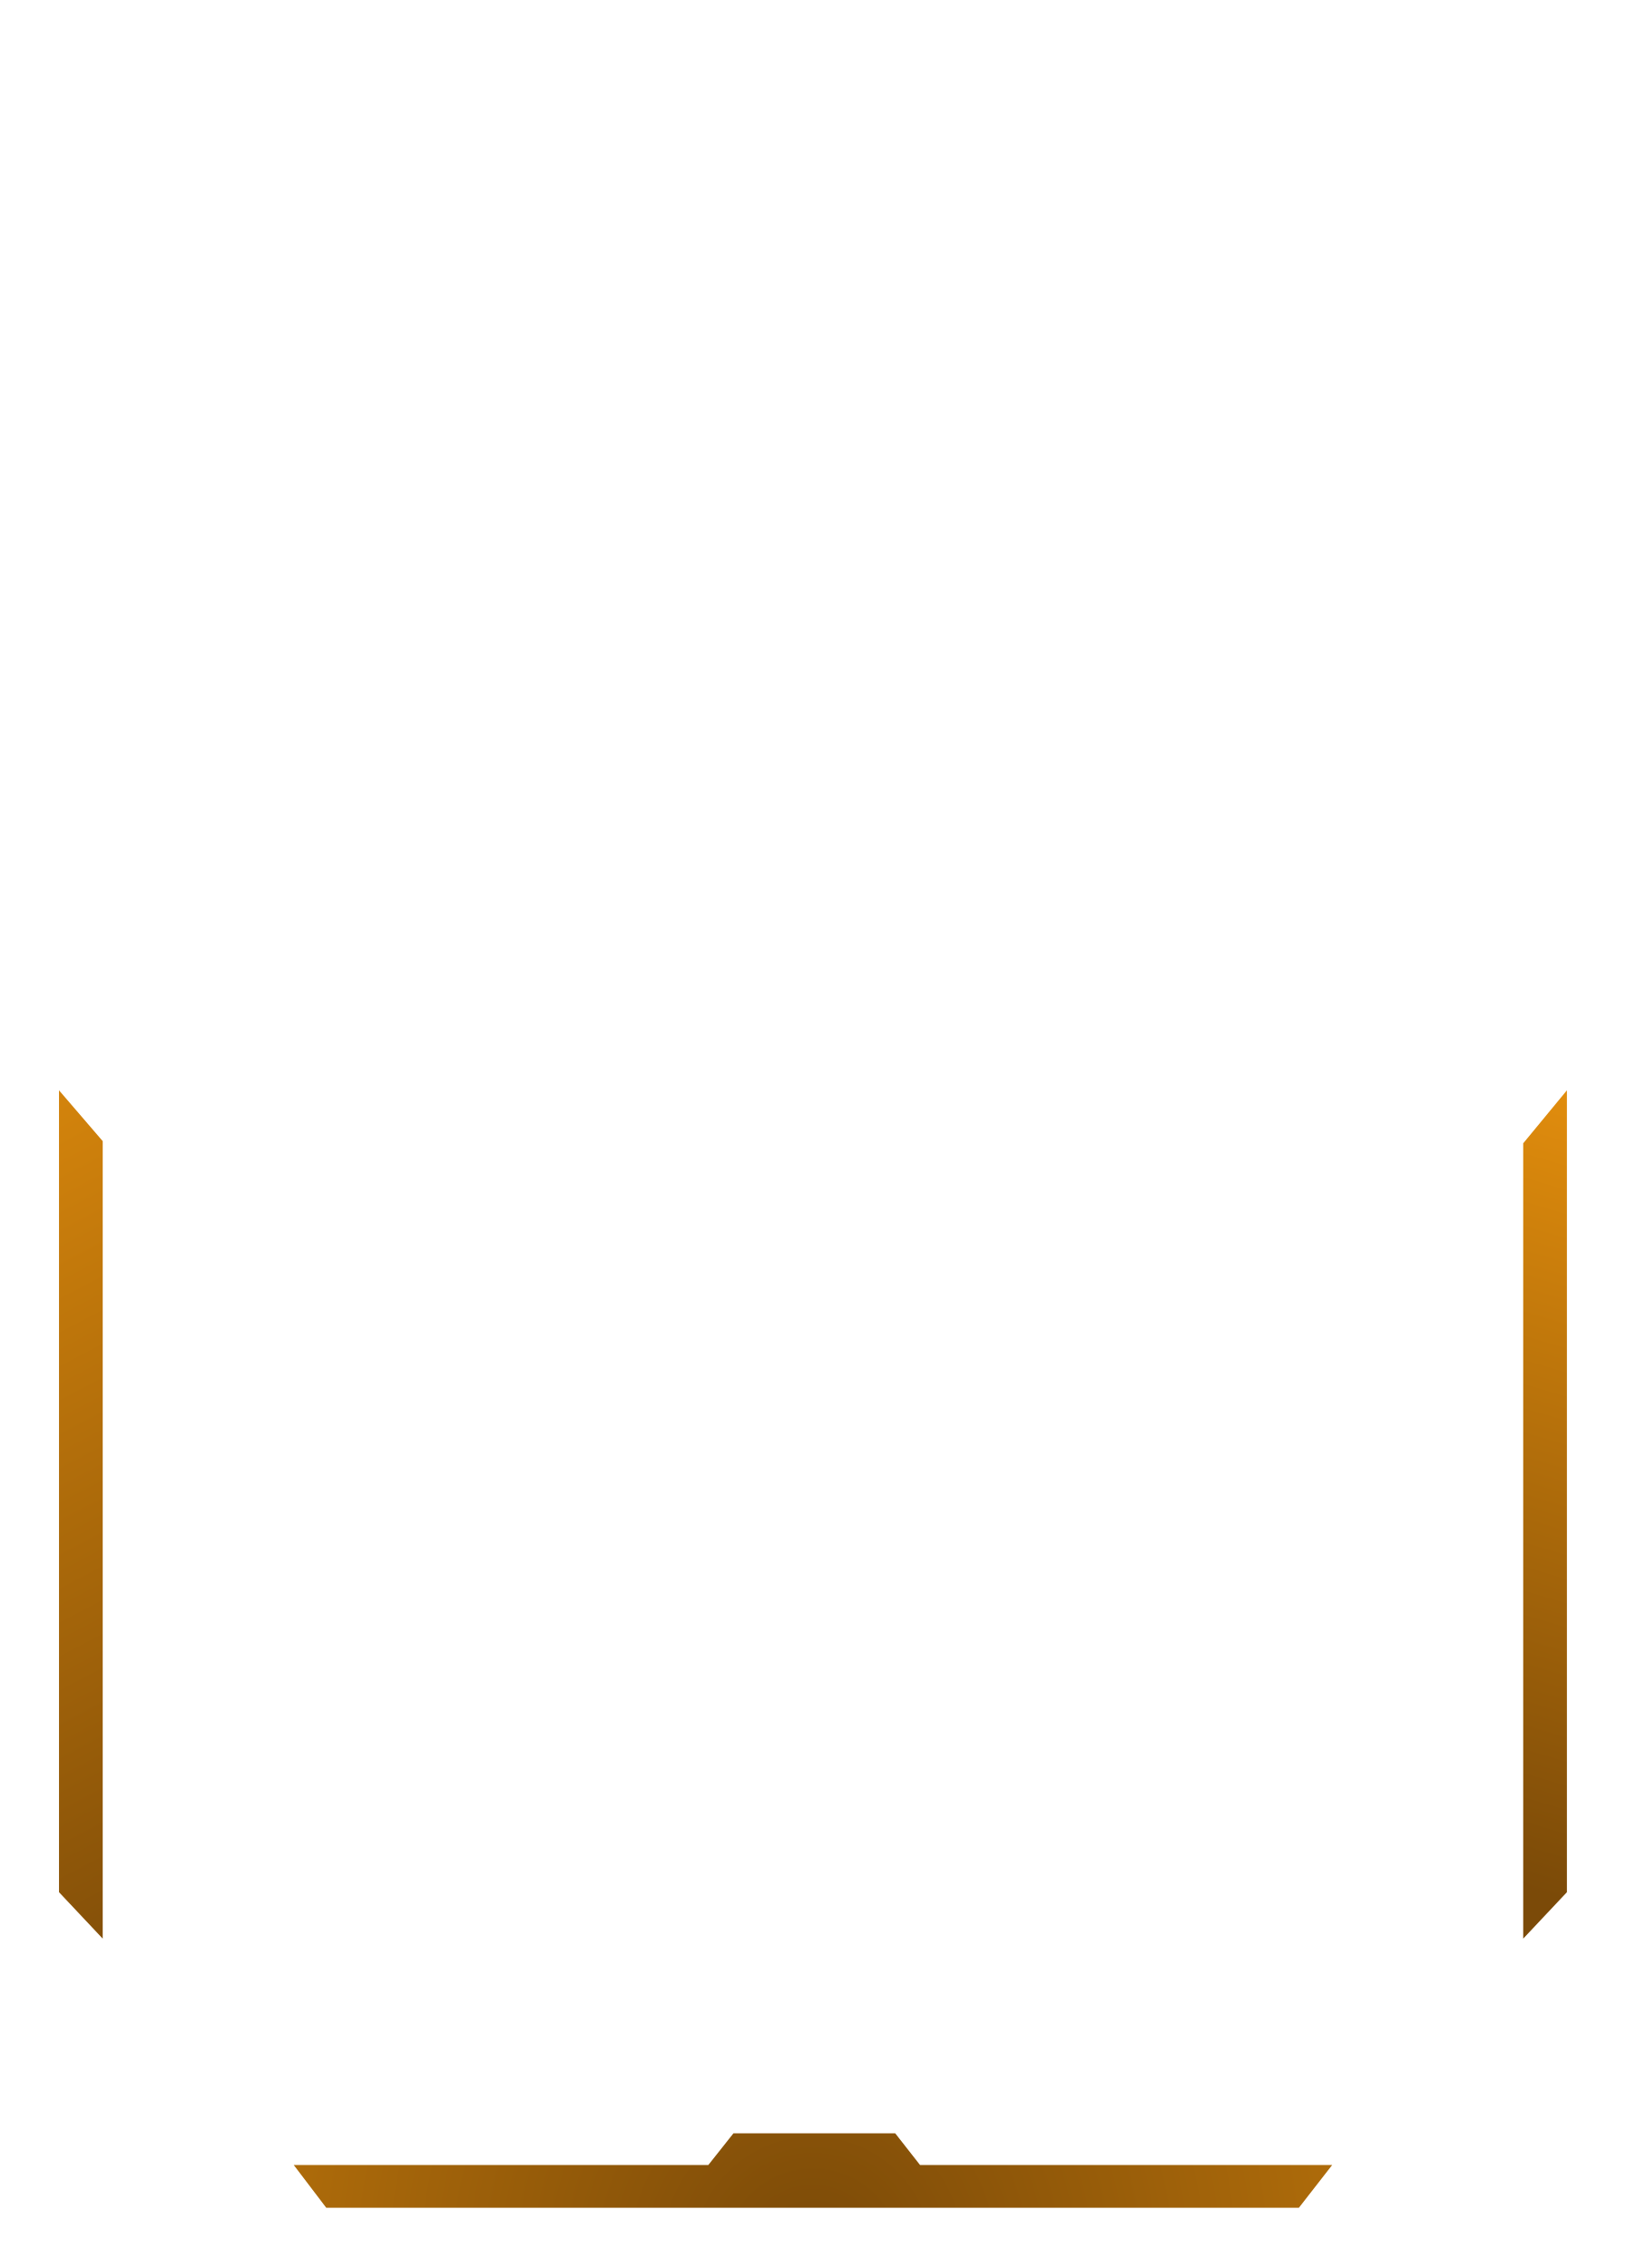
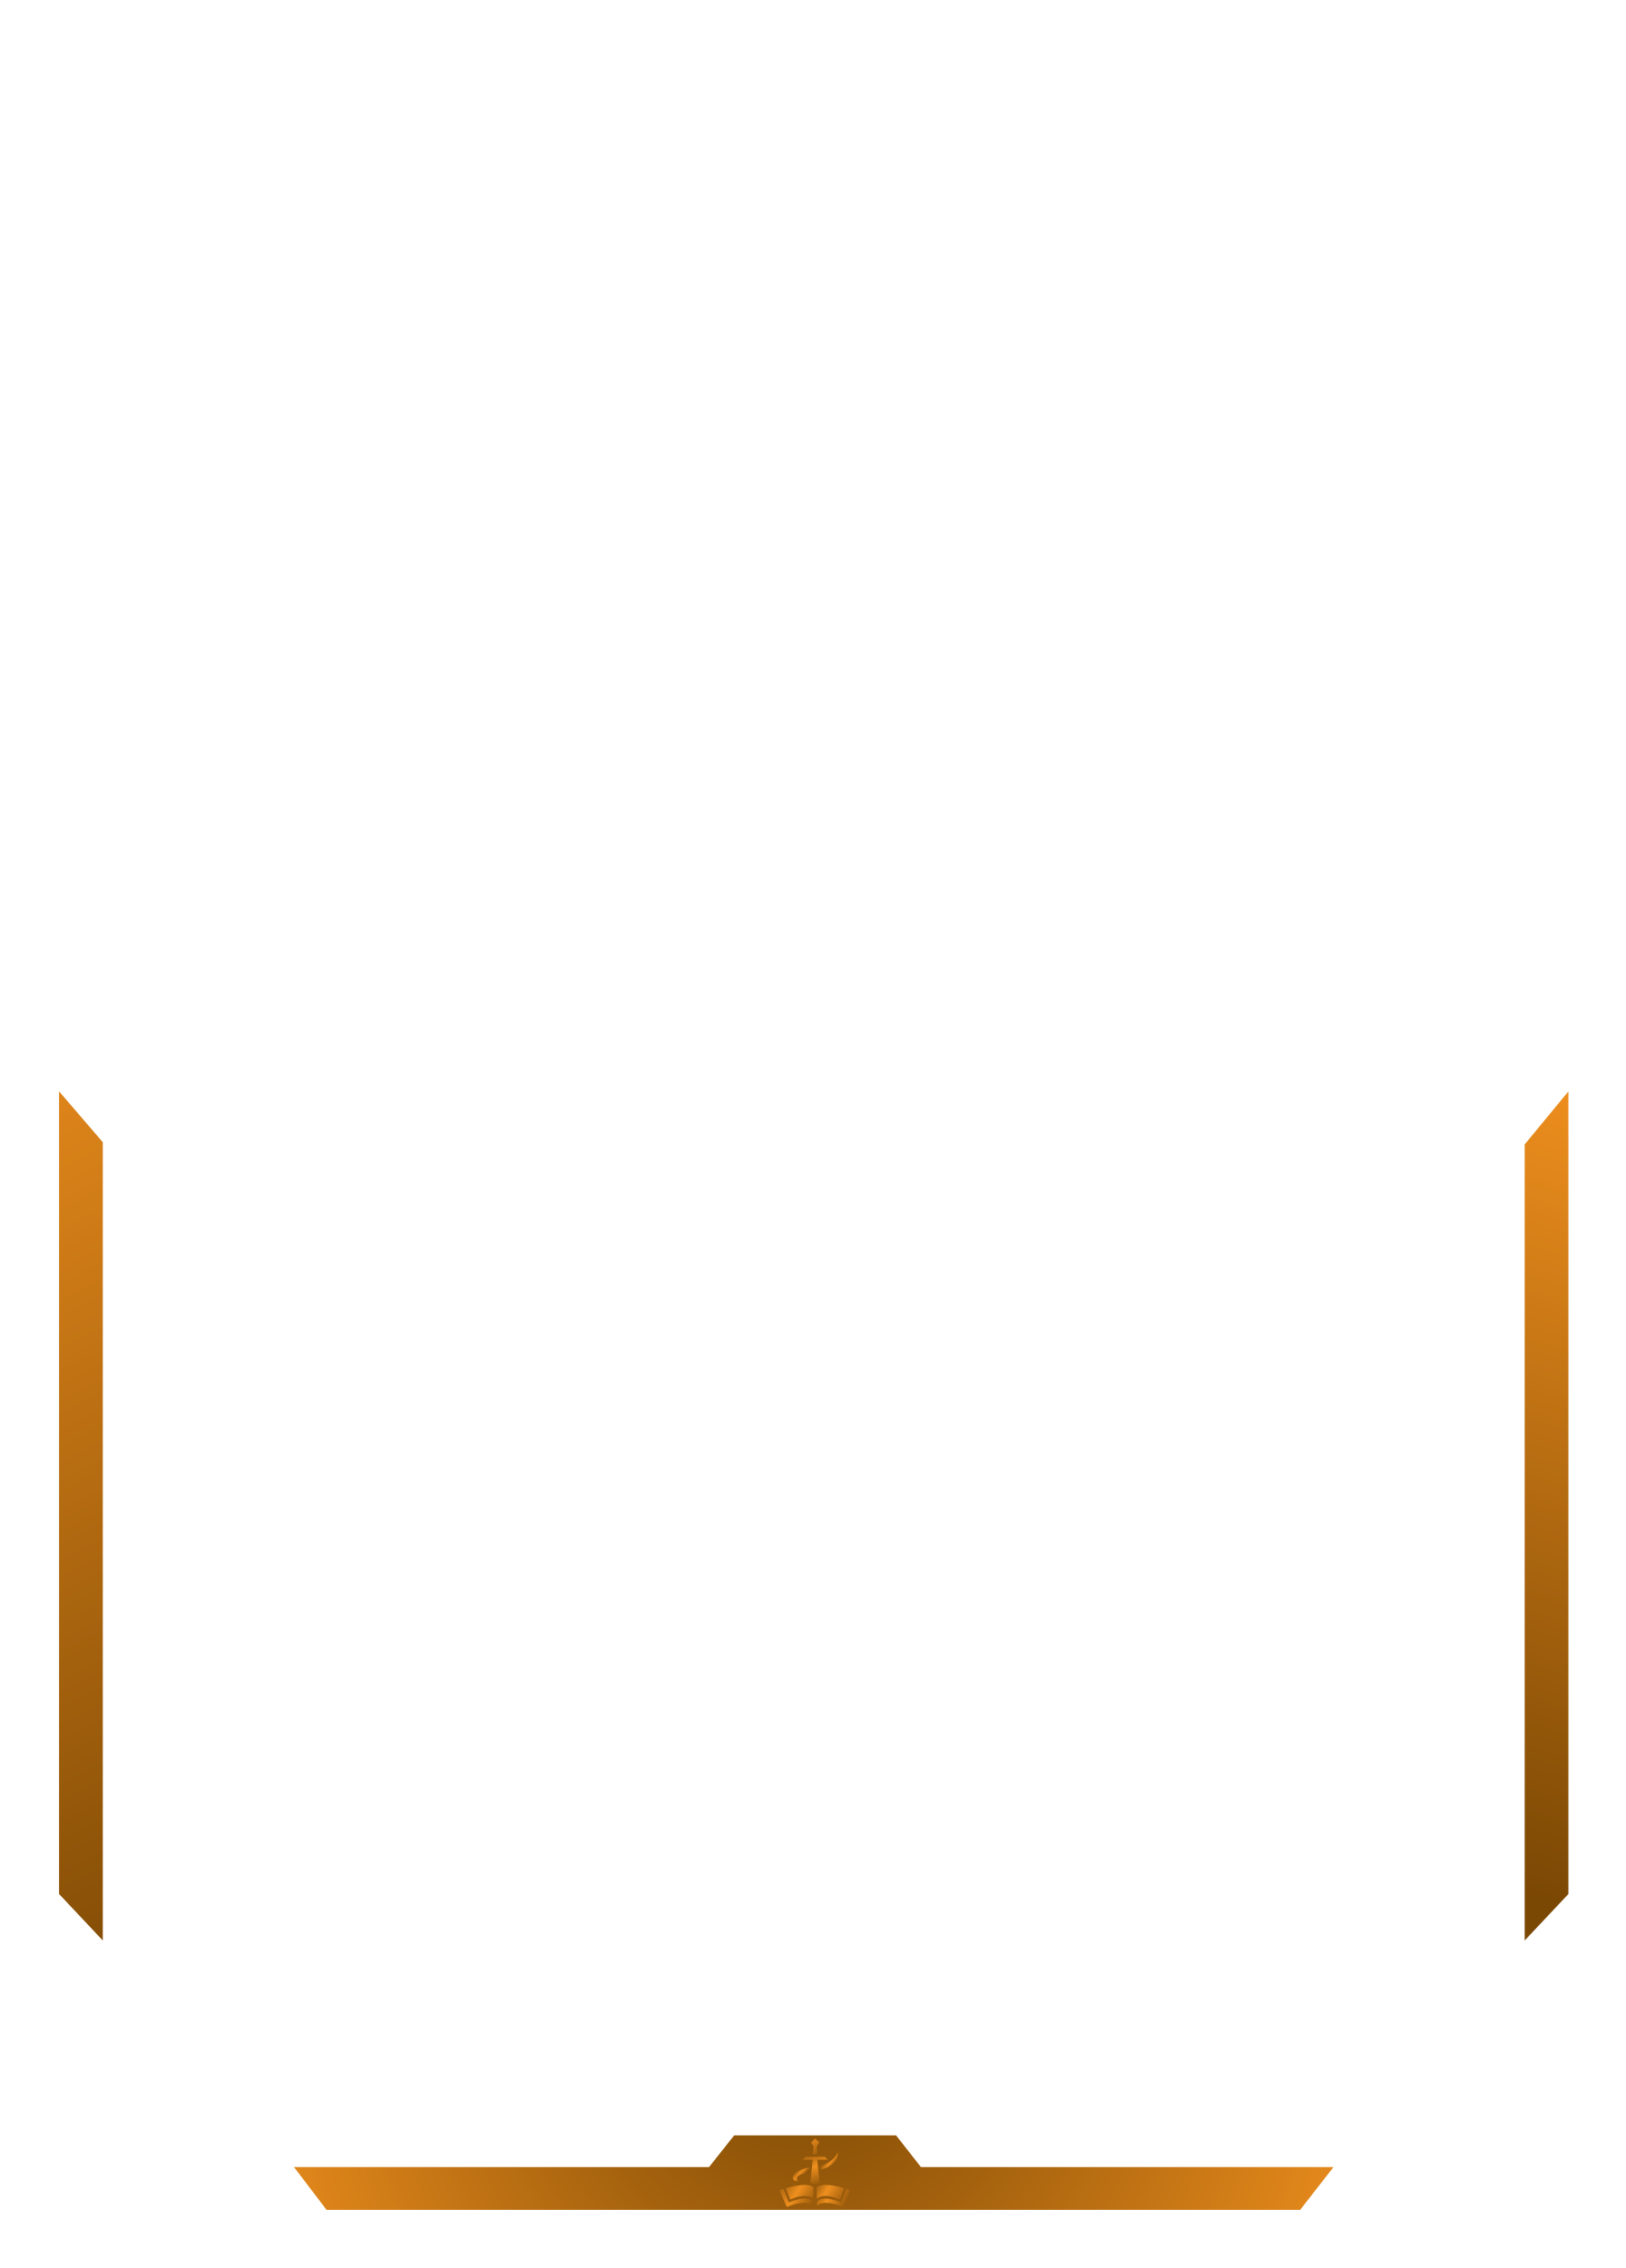
- <svg xmlns="http://www.w3.org/2000/svg" viewBox="0 0 744 1038" width="744" height="1038">
+ <svg xmlns="http://www.w3.org/2000/svg" viewBox="0 0 743 1037" width="743" height="1037">
  <defs>
-     <linearGradient id="11319837328548301033" x1="676.154" y1="883.224" x2="779.923" y2="535.946" gradientTransform="matrix(0.05,0,0,0.002575594,-36.65,-1.377943)">
-       <stop stop-color="#7b4a08" />
-       <stop offset="1" stop-color="#e38e0d" />
+     <linearGradient id="13385969005261898691" x1="676.154" y1="883.224" x2="779.923" y2="535.946" gradientTransform="matrix(0.05,0,0,0.002575594,-36.65,-1.377943)">
+       <stop stop-color="#7b4804" />
+       <stop offset="1" stop-color="#ef8f1e" />
    </linearGradient>
-     <linearGradient id="2288612559510562597" x1="162.413" y1="933.388" x2="-56.244" y2="517.223" gradientTransform="matrix(0.05,0,0,0.002575594,-3.15,-1.377943)">
-       <stop stop-color="#7b4a08" />
-       <stop offset="1" stop-color="#e38e0d" />
+     <linearGradient id="15531356985252386392" x1="162.413" y1="933.388" x2="-56.244" y2="517.223" gradientTransform="matrix(0.05,0,0,0.002575594,-3.15,-1.377943)">
+       <stop stop-color="#7b4804" />
+       <stop offset="1" stop-color="#ef8f1e" />
    </linearGradient>
-     <radialGradient id="7712879105727474039" cx="407.901" cy="1068.761" r="496.7" gradientTransform="matrix(0.002104452,0,0,0.02934247,-0.3586197,-29.70501)">
-       <stop stop-color="#7b4a08" />
-       <stop offset="1" stop-color="#e38e0d" />
+     <radialGradient id="10834697424287223631" cx="403.601" cy="966.216" r="277.856" gradientTransform="matrix(0.002104452,0,0,0.02934247,-0.3586197,-29.70501)">
+       <stop stop-color="#7a4804" />
+       <stop offset="1" stop-color="#ef8f1e" />
    </radialGradient>
+     <linearGradient id="15906786938011300684" x1="285.395" y1="733.466" x2="366.67" y2="790.068" gradientTransform="matrix(0.008222778,0,0,0.008402211,-2.211824,-5.735399)">
+       <stop stop-color="#7b4804" />
+       <stop offset="0.543" stop-color="#ef8f1e" />
+       <stop offset="1" stop-color="#7b4804" />
+     </linearGradient>
+     <linearGradient id="17850298898016365864" x1="95.27" y1="788.617" x2="161.547" y2="846.67" gradientTransform="matrix(0.008556284,0,0,0.009976547,-0.6377836,-7.84456)">
+       <stop stop-color="#7b4804" />
+       <stop offset="0.564" stop-color="#ef8f1e" />
+       <stop offset="1" stop-color="#7b4804" />
+     </linearGradient>
+     <linearGradient id="15280368840744575402" x1="165.901" y1="636.71" x2="267.979" y2="947.297" gradientTransform="matrix(0.005598925,0,0,0.005078284,-0.7861557,-3.611656)">
+       <stop stop-color="#7b4804" />
+       <stop offset="0.478" stop-color="#ef8f1e" />
+       <stop offset="1" stop-color="#7b4804" />
+     </linearGradient>
+     <linearGradient id="8911427685323030475" x1="277.991" y1="751.739" x2="195.165" y2="575.633" gradientTransform="matrix(0.01769495,0,0,0.008954858,-3.607178,-5.233386)">
+       <stop stop-color="#7b4804" />
+       <stop offset="1" stop-color="#ef8f1e" />
+     </linearGradient>
+     <linearGradient id="17752029107059166415" x1="484.712" y1="1050.341" x2="202.669" y2="885.373" gradientTransform="matrix(0.005143154,0,0,0.009749733,-1.243021,-8.861331)">
+       <stop stop-color="#7b4804" />
+       <stop offset="0.61" stop-color="#ef8f1e" />
+       <stop offset="1" stop-color="#7b4804" />
+     </linearGradient>
+     <linearGradient id="14251363625494743454" x1="270.881" y1="1047.923" x2="-33.416" y2="844.735" gradientTransform="matrix(0.005143154,0,0,0.009749733,-0.1344565,-8.863768)">
+       <stop stop-color="#7b4804" />
+       <stop offset="0.509" stop-color="#ef8f1e" />
+       <stop offset="1" stop-color="#7b4804" />
+     </linearGradient>
+     <linearGradient id="3016201591574839536" x1="224.922" y1="925.527" x2="490.033" y2="1063.404" gradientTransform="matrix(0.004277025,0,0,0.007874827,-1.049373,-7.37436)">
+       <stop stop-color="#7b4804" />
+       <stop offset="0.409" stop-color="#ef8f1e" />
+       <stop offset="1" stop-color="#7b4804" />
+     </linearGradient>
+     <linearGradient id="12716872123444550165" x1="235.566" y1="1100.171" x2="-84.034" y2="890.331" gradientTransform="matrix(0.004277025,0,0,0.007874827,0.07693801,-7.37436)">
+       <stop stop-color="#7b4804" />
+       <stop offset="0.493" stop-color="#ef8f1e" />
+       <stop offset="1" stop-color="#7b4804" />
+     </linearGradient>
  </defs>
  <g>
    <g>
      <g>
-         <g transform="matrix(1,0,0,1,-36,-36)">
-           <path d="M753,535 L753,902 C753,902 733,923.26 733,923.26 C733,923.26 733,559.26 733,559.26 L753,535 Z" fill="url('#11319837328548301033')" />
-         </g>
-         <g transform="matrix(1,0,0,1,-36,-36)">
-           <path d="M63,535 C63,535 63,902 63,902 C63,902 83,923.26 83,923.26 C83,923.26 83,558.265 83,558.265 L63,535 Z" fill="url('#2288612559510562597')" />
-         </g>
-         <g transform="matrix(1,0,0,1,-36,-36)">
-           <path d="M360.124,1026.857 C360.124,1026.857 170.41,1026.857 170.41,1026.857 C170.41,1026.857 185.29,1046.436 185.29,1046.436 C185.29,1046.436 630.35,1046.436 630.35,1046.436 C630.35,1046.436 645.593,1026.857 645.593,1026.857 C645.593,1026.857 456.996,1026.857 456.996,1026.857 C456.996,1026.857 445.64,1012.356 445.64,1012.356 C445.64,1012.356 371.619,1012.356 371.619,1012.356 C371.619,1012.356 360.124,1026.857 360.124,1026.857 Z" fill="url('#7712879105727474039')" />
+         <g>
+           <g transform="matrix(1,0,0,1,-36,-36)">
+             <path d="M753,535 L753,902 C753,902 733,923.26 733,923.26 C733,923.26 733,559.26 733,559.26 L753,535 Z" fill="url('#13385969005261898691')" />
+           </g>
+           <g transform="matrix(1,0,0,1,-36,-36)">
+             <path d="M63,535 C63,535 63,902 63,902 C63,902 83,923.26 83,923.26 C83,923.26 83,558.265 83,558.265 L63,535 Z" fill="url('#15531356985252386392')" />
+           </g>
+           <g transform="matrix(1,0,0,1,-36,-36)">
+             <path d="M360.124,1026.857 C360.124,1026.857 170.41,1026.857 170.41,1026.857 C170.41,1026.857 185.29,1046.436 185.29,1046.436 C185.29,1046.436 630.35,1046.436 630.35,1046.436 C630.35,1046.436 645.593,1026.857 645.593,1026.857 C645.593,1026.857 456.996,1026.857 456.996,1026.857 C456.996,1026.857 445.64,1012.356 445.64,1012.356 C445.64,1012.356 371.619,1012.356 371.619,1012.356 C371.619,1012.356 360.124,1026.857 360.124,1026.857 Z" fill="url('#10834697424287223631')" />
+           </g>
+           <g transform="matrix(1,0,0,1,-36,-36)">
+             <g transform="matrix(0.06532225,0,0,0.06532225,393.4876,975.6361)">
+               <g>
+                 <g>
+                   <g>
+                     <g>
+                       <path d="M389.864,682.606 C389.864,682.606 363.709,750.068 268.987,774.113 C268.987,774.113 272.443,801.622 272.443,801.622 C407.311,763.559 389.864,682.606 389.864,682.606 C389.864,682.606 389.864,682.606 389.864,682.606 Z" fill="url('#15906786938011300684')" />
+                     </g>
+                   </g>
+                 </g>
+                 <g>
+                   <g>
+                     <g>
+                       <path d="M133.966,885.936 C133.966,885.936 75.404,893.301 74.543,856.402 C74.143,839.243 107.993,802.238 191.413,786.3 C191.413,786.3 187.743,819.456 187.743,819.456 C37.567,853.093 133.966,885.936 133.966,885.936 C133.966,885.936 133.966,885.936 133.966,885.936 Z" fill="url('#17850298898016365864')" />
+                     </g>
+                   </g>
+                 </g>
+                 <g>
+                   <g>
+                     <g>
+                       <g>
+                         <path d="M246.934,732.113 C246.934,732.113 262.934,892.113 262.934,892.113 C262.934,892.113 230.934,908.113 230.934,908.113 C230.934,908.113 198.934,892.113 198.934,892.113 C198.934,892.113 214.934,732.113 214.934,732.113 C214.934,732.113 140.412,732.113 140.412,732.113 C140.412,732.113 166.934,711.658 166.934,711.658 C166.934,711.658 299.84,711.196 299.84,711.196 C299.84,711.196 319.018,732.113 319.018,732.113 C319.018,732.113 246.934,732.113 246.934,732.113 C246.934,732.113 246.934,732.113 246.934,732.113 Z" fill="url('#15280368840744575402')" />
+                       </g>
+                     </g>
+                   </g>
+                   <g>
+                     <g>
+                       <g>
+                         <path d="M246.934,696.09 C246.934,696.09 242.675,642.341 242.675,642.341 C242.675,642.341 260.367,610.782 260.367,610.782 C260.367,610.782 231.709,583.737 230.934,584.432 C230.159,585.127 203.854,612.88 203.854,612.88 C203.854,612.88 220.979,640.517 220.979,640.517 C220.979,640.517 214.934,696.09 214.934,696.09 C214.934,696.09 246.934,696.09 246.934,696.09 C246.934,696.09 246.934,696.09 246.934,696.09 Z" fill="url('#8911427685323030475')" />
+                       </g>
+                     </g>
+                   </g>
+                 </g>
+                 <g>
+                   <g>
+                     <g>
+                       <path d="M436.118,932.28 C436.118,932.28 404.451,1011.446 404.451,1011.446 C404.451,1011.446 301.218,958.88 244.218,1005.113 C244.218,1005.113 241.684,925.946 241.684,925.946 C286.651,884.146 436.118,932.28 436.118,932.28 C436.118,932.28 436.118,932.28 436.118,932.28 Z" fill="url('#17752029107059166415')" />
+                     </g>
+                   </g>
+                 </g>
+                 <g>
+                   <g>
+                     <g>
+                       <path d="M26.143,932.53 C26.143,932.53 57.809,1011.696 57.809,1011.696 C57.809,1011.696 161.043,959.13 218.043,1005.363 C218.043,1005.363 220.576,926.196 220.576,926.196 C175.609,884.396 26.143,932.53 26.143,932.53 C26.143,932.53 26.143,932.53 26.143,932.53 Z" fill="url('#14251363625494743454')" />
+                     </g>
+                   </g>
+                 </g>
+                 <g>
+                   <g>
+                     <g>
+                       <path d="M479.159,946.59 C479.159,946.59 427.633,1063.434 427.633,1063.434 C427.633,1063.434 294.733,1004.939 245.394,1054.005 C245.394,1054.005 245.351,1026.988 245.351,1026.988 C282.141,974.025 413.839,1031.383 413.839,1031.383 C413.839,1031.383 451.57,936.447 451.57,936.447 C451.57,936.447 479.159,946.59 479.159,946.59 C479.159,946.59 479.159,946.59 479.159,946.59 Z" fill="url('#3016201591574839536')" />
+                     </g>
+                   </g>
+                 </g>
+                 <g>
+                   <g>
+                     <g>
+                       <path d="M-17.989,946.59 C-17.989,946.59 33.536,1063.434 33.536,1063.434 C33.536,1063.434 166.437,1004.939 215.776,1054.005 C215.776,1054.005 215.819,1026.988 215.819,1026.988 C179.029,974.025 47.33,1031.383 47.33,1031.383 C47.33,1031.383 9.6,936.447 9.6,936.447 C9.6,936.447 -17.989,946.59 -17.989,946.59 C-17.989,946.59 -17.989,946.59 -17.989,946.59 Z" fill="url('#12716872123444550165')" />
+                     </g>
+                   </g>
+                 </g>
+               </g>
+             </g>
+           </g>
        </g>
      </g>
    </g>
  </g>
</svg>
